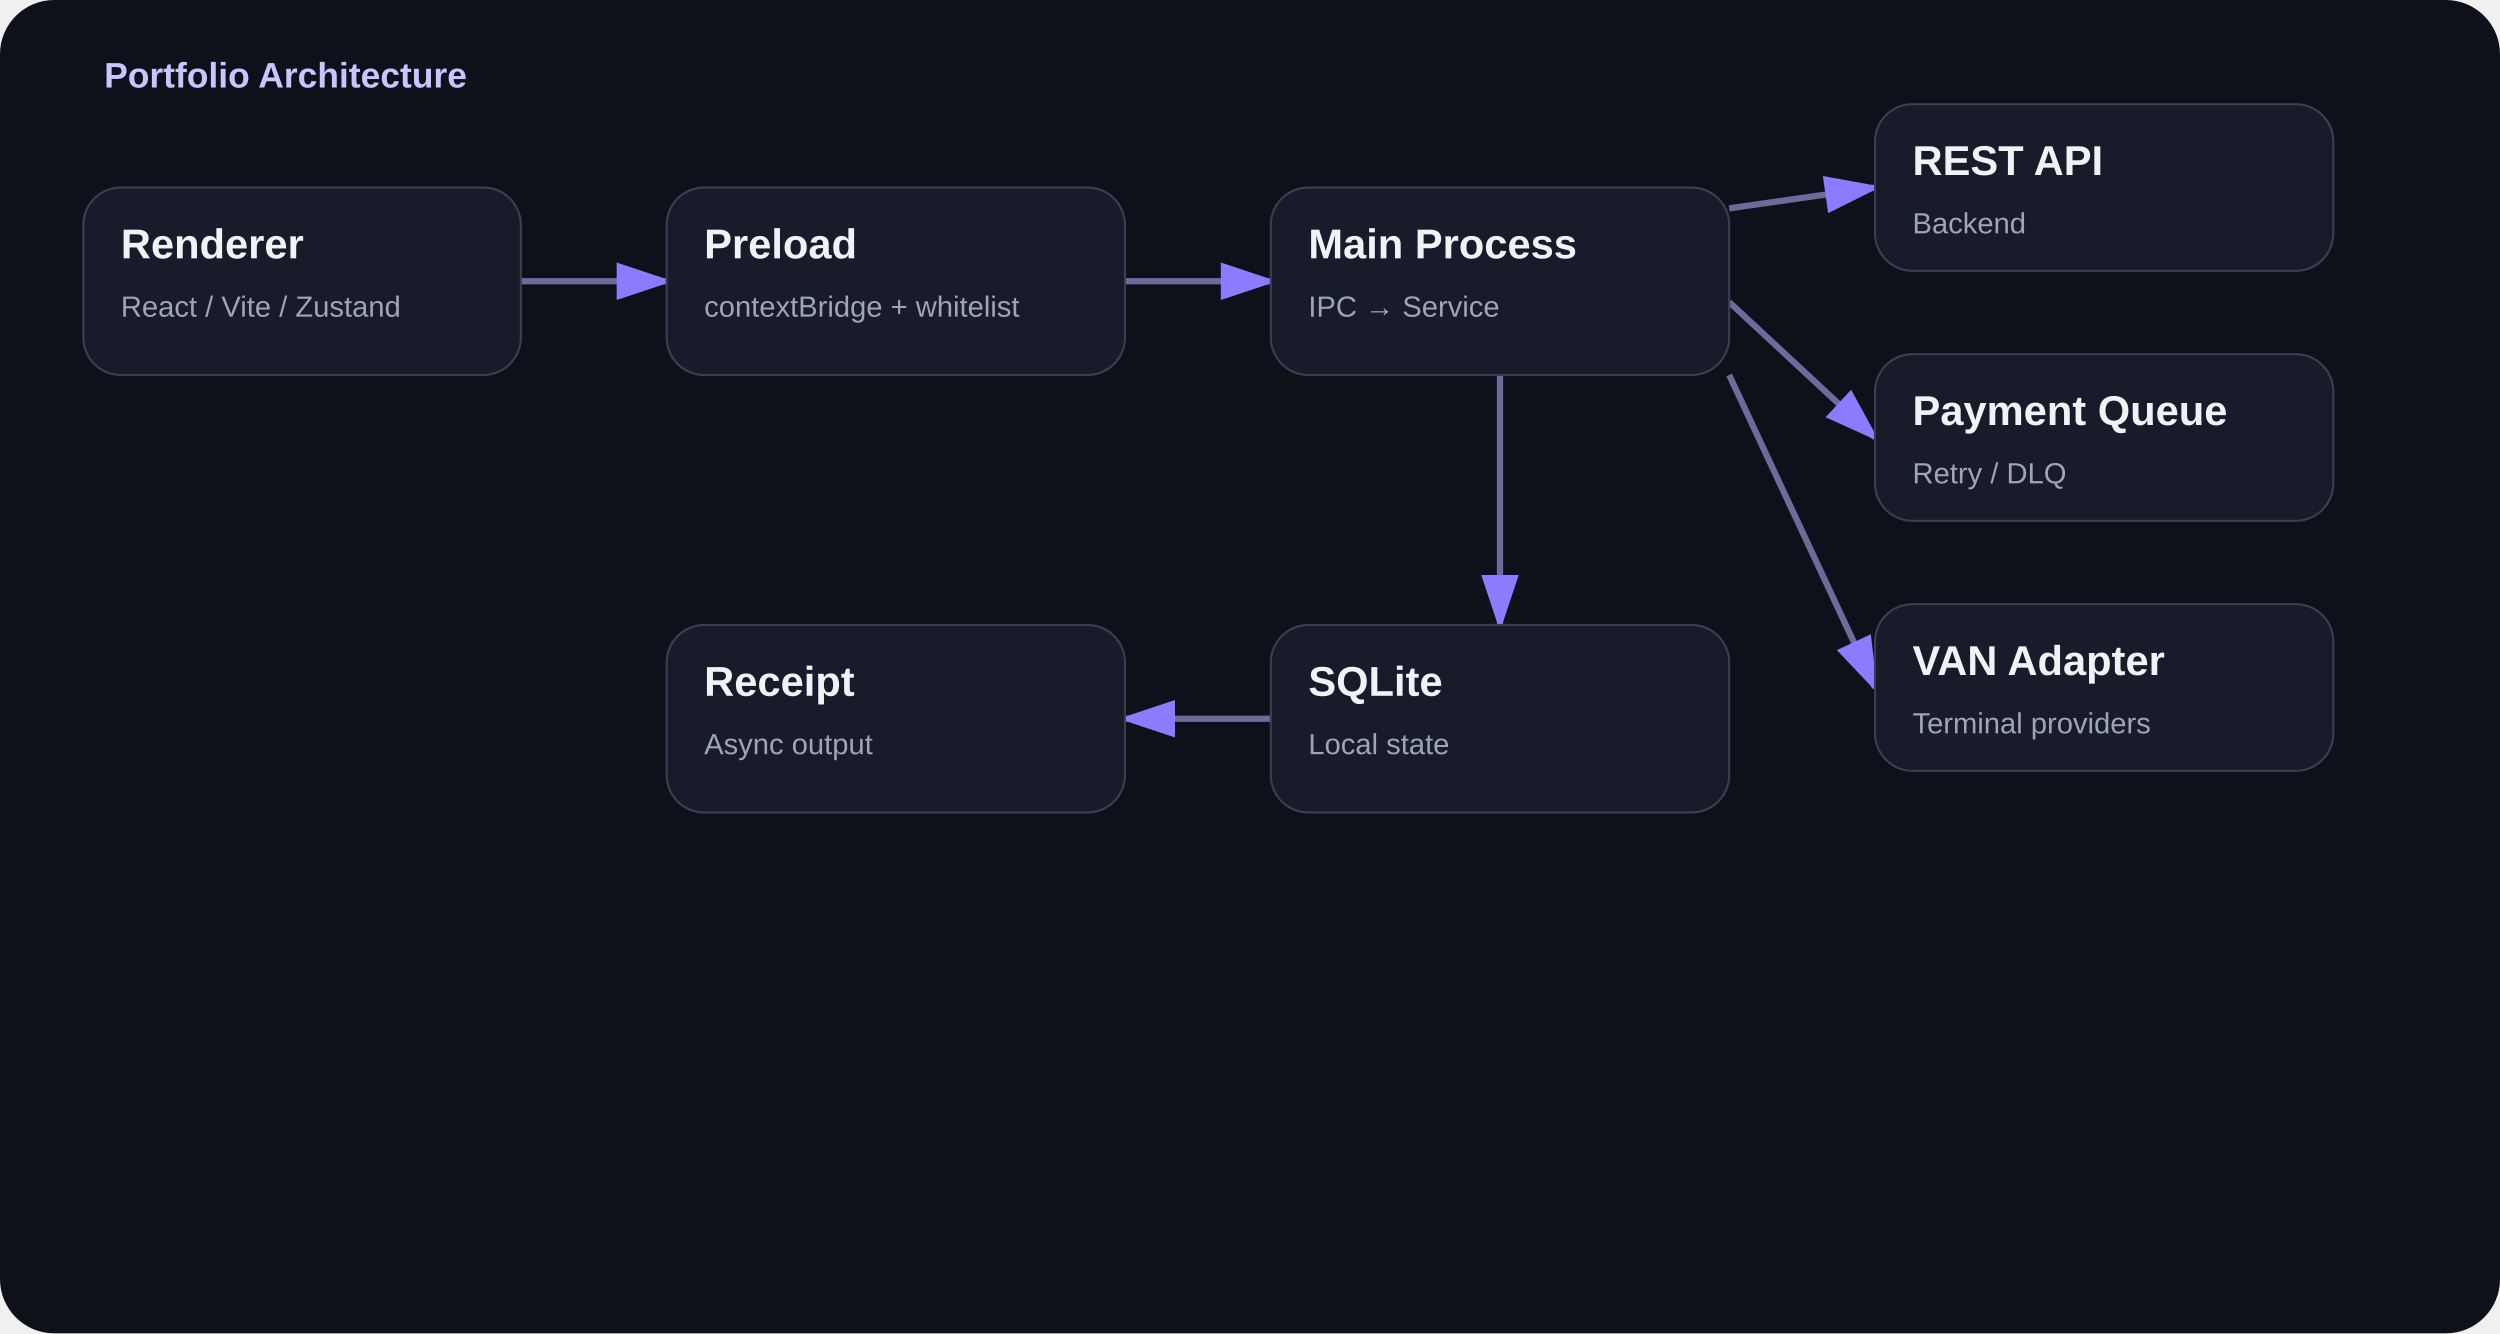
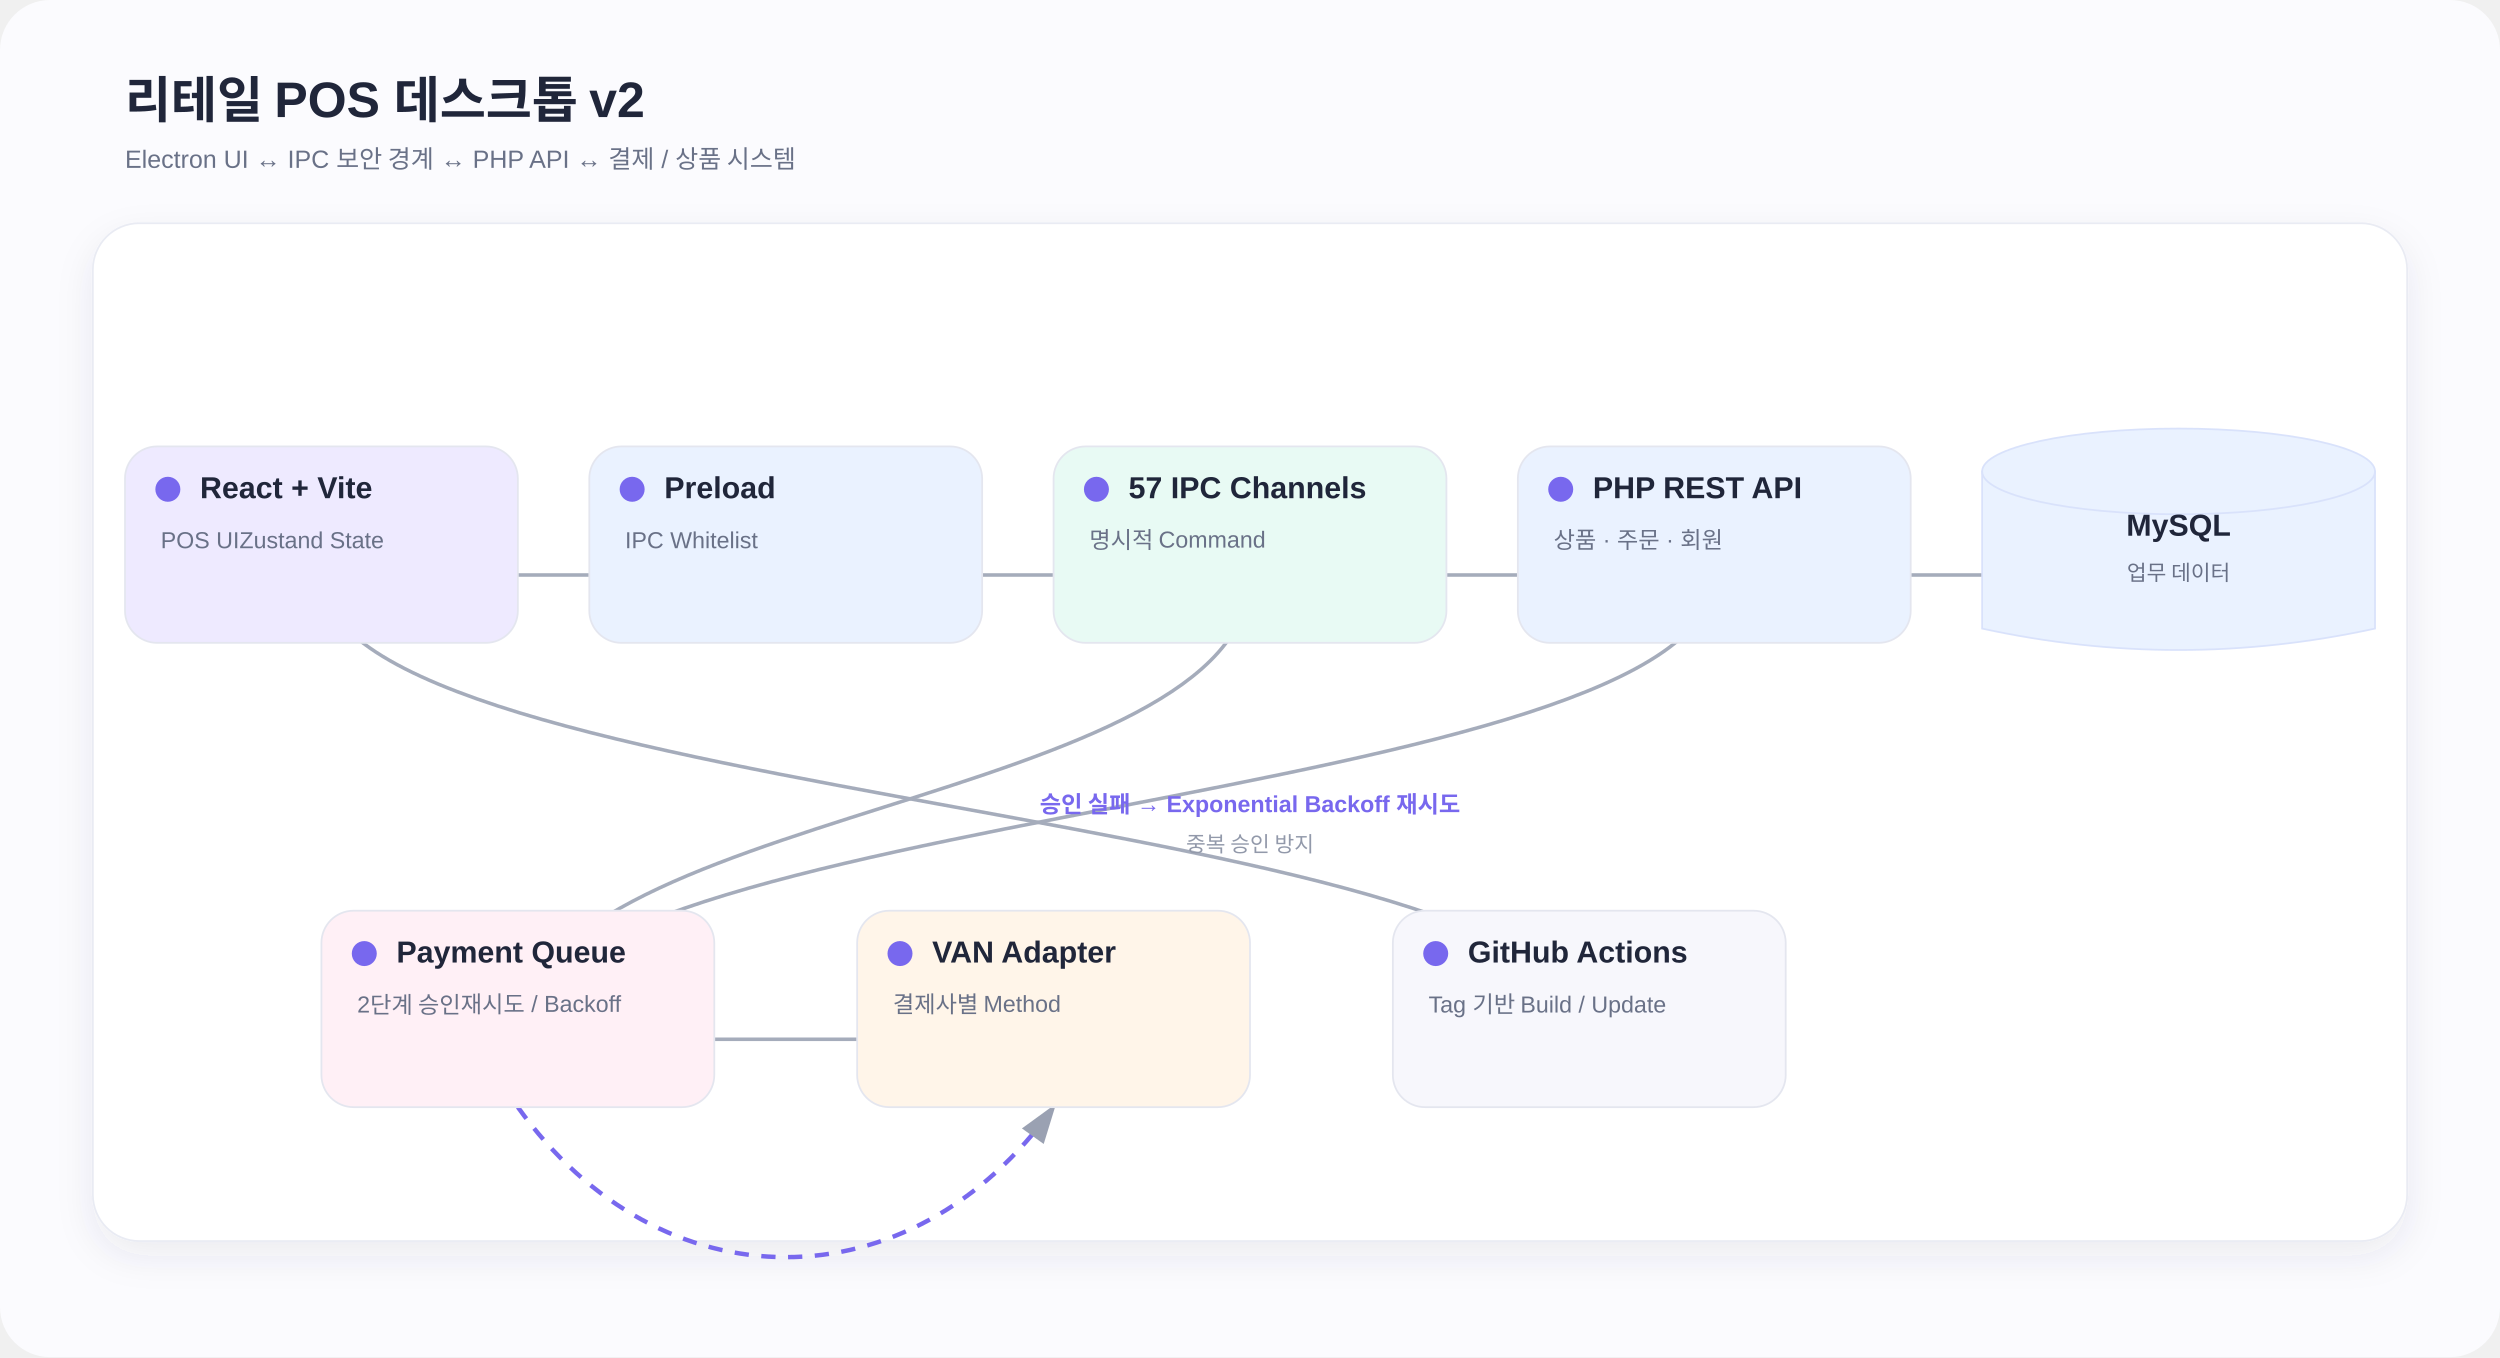
- <svg xmlns="http://www.w3.org/2000/svg" viewBox="0 0 1200 640">
+ <svg xmlns="http://www.w3.org/2000/svg" width="1400" height="760" viewBox="0 0 1400 760">
  <defs>
-     <marker id="arrow" markerWidth="10" markerHeight="10" refX="8" refY="3" orient="auto">
-       <path d="M0,0 L0,6 L9,3 z" fill="#8b7cff" />
+     <filter id="s">
+       <feDropShadow dx="0" dy="8" stdDeviation="10" flood-color="#35405c" flood-opacity=".08" />
+     </filter>
+     <marker id="a" markerWidth="10" markerHeight="10" refX="8" refY="3" orient="auto">
+       <path d="M0,0 L0,6 L9,3 z" fill="#9aa1b2" />
    </marker>
  </defs>
-   <rect width="1200" height="640" rx="26" fill="#0e111a" />
-   <text x="50" y="42" fill="#c9c5ff" font-size="17" font-family="Arial" font-weight="700">Portfolio Architecture</text>
-   <path d="M250,135 L320,135" stroke="#6f6a9c" stroke-width="3" fill="none" marker-end="url(#arrow)" />
-   <path d="M540,135 L610,135" stroke="#6f6a9c" stroke-width="3" fill="none" marker-end="url(#arrow)" />
-   <path d="M830,100 L900,90" stroke="#6f6a9c" stroke-width="3" fill="none" marker-end="url(#arrow)" />
-   <path d="M830,145 L900,210" stroke="#6f6a9c" stroke-width="3" fill="none" marker-end="url(#arrow)" />
-   <path d="M830,180 L900,330" stroke="#6f6a9c" stroke-width="3" fill="none" marker-end="url(#arrow)" />
-   <path d="M720,180 L720,300" stroke="#6f6a9c" stroke-width="3" fill="none" marker-end="url(#arrow)" />
-   <path d="M610,345 L540,345" stroke="#6f6a9c" stroke-width="3" fill="none" marker-end="url(#arrow)" />
+   <rect width="1400" height="760" rx="28" fill="#fbfbfe" />
+   <text x="70" y="66" font-family="Pretendard,Arial" font-size="28" font-weight="800" fill="#20263a">리테일 POS 데스크톱 v2</text>
+   <text x="70" y="94" font-family="Pretendard,Arial" font-size="14" fill="#697187">Electron UI ↔ IPC 보안 경계 ↔ PHP API ↔ 결제 / 상품 시스템</text>
+   <rect x="52" y="125" width="1296" height="570" rx="26" fill="#fff" stroke="#e9ebf3" filter="url(#s)" />
+   <path d="M180,322 L440,322" stroke="#a5acbb" stroke-width="2" fill="none" marker-end="url(#a)" />
+   <path d="M440,322 L700,322" stroke="#a5acbb" stroke-width="2" fill="none" marker-end="url(#a)" />
+   <path d="M700,322 L960,322" stroke="#a5acbb" stroke-width="2" fill="none" marker-end="url(#a)" />
+   <path d="M960,322 L1220,322" stroke="#a5acbb" stroke-width="2" fill="none" marker-end="url(#a)" />
+   <path d="M700,322 C700,452.0 290,452.0 290,582" stroke="#a5acbb" stroke-width="2" fill="none" marker-end="url(#a)" />
+   <path d="M290,582 L590,582" stroke="#a5acbb" stroke-width="2" fill="none" marker-end="url(#a)" />
+   <path d="M890,582 C890,452.0 180,452.0 180,322" stroke="#a5acbb" stroke-width="2" fill="none" marker-end="url(#a)" />
+   <path d="M290,582 C290,452.0 960,452.0 960,322" stroke="#a5acbb" stroke-width="2" fill="none" marker-end="url(#a)" />
+   <path d="M290,620 C370,732 510,732 590,620" stroke="#7868ee" stroke-width="2.5" stroke-dasharray="8 7" fill="none" marker-end="url(#a)" />
+   <text x="700" y="455" text-anchor="middle" font-family="Pretendard,Arial" font-size="13" font-weight="700" fill="#7868ee">승인 실패 → Exponential Backoff 재시도</text>
+   <text x="700" y="477" text-anchor="middle" font-family="Pretendard,Arial" font-size="12" fill="#9299aa">중복 승인 방지</text>
  <g>
-     <rect x="40" y="90" width="210" height="90" rx="18" fill="#171b2a" stroke="#3a4052" />
-     <text x="58" y="124" fill="#f1f2f6" font-size="20" font-family="Arial" font-weight="700">Renderer</text>
-     <text x="58" y="152" fill="#9da5b8" font-size="14" font-family="Arial">React / Vite / Zustand</text>
+     <rect x="70" y="250" width="220" height="110" rx="18" fill="#eeeaff" stroke="#e4e6ef" />
+     <circle cx="94" cy="274" r="7" fill="#7868ee" />
+     <text x="112" y="279" font-family="Pretendard,Arial" font-size="17" font-weight="800" fill="#20263a">React + Vite</text>
+     <text x="90" y="307" font-family="Pretendard,Arial" font-size="13" fill="#697187">POS UI<br />Zustand State</text>
  </g>
  <g>
-     <rect x="320" y="90" width="220" height="90" rx="18" fill="#171b2a" stroke="#3a4052" />
-     <text x="338" y="124" fill="#f1f2f6" font-size="20" font-family="Arial" font-weight="700">Preload</text>
-     <text x="338" y="152" fill="#9da5b8" font-size="14" font-family="Arial">contextBridge + whitelist</text>
+     <rect x="330" y="250" width="220" height="110" rx="18" fill="#eaf2ff" stroke="#e4e6ef" />
+     <circle cx="354" cy="274" r="7" fill="#7868ee" />
+     <text x="372" y="279" font-family="Pretendard,Arial" font-size="17" font-weight="800" fill="#20263a">Preload</text>
+     <text x="350" y="307" font-family="Pretendard,Arial" font-size="13" fill="#697187">IPC Whitelist</text>
  </g>
  <g>
-     <rect x="610" y="90" width="220" height="90" rx="18" fill="#171b2a" stroke="#3a4052" />
-     <text x="628" y="124" fill="#f1f2f6" font-size="20" font-family="Arial" font-weight="700">Main Process</text>
-     <text x="628" y="152" fill="#9da5b8" font-size="14" font-family="Arial">IPC → Service</text>
+     <rect x="590" y="250" width="220" height="110" rx="18" fill="#e8faf4" stroke="#e4e6ef" />
+     <circle cx="614" cy="274" r="7" fill="#7868ee" />
+     <text x="632" y="279" font-family="Pretendard,Arial" font-size="17" font-weight="800" fill="#20263a">57 IPC Channels</text>
+     <text x="610" y="307" font-family="Pretendard,Arial" font-size="13" fill="#697187">명시적 Command</text>
  </g>
  <g>
-     <rect x="900" y="50" width="220" height="80" rx="18" fill="#171b2a" stroke="#3a4052" />
-     <text x="918" y="84" fill="#f1f2f6" font-size="20" font-family="Arial" font-weight="700">REST API</text>
-     <text x="918" y="112" fill="#9da5b8" font-size="14" font-family="Arial">Backend</text>
+     <rect x="850" y="250" width="220" height="110" rx="18" fill="#eaf2ff" stroke="#e4e6ef" />
+     <circle cx="874" cy="274" r="7" fill="#7868ee" />
+     <text x="892" y="279" font-family="Pretendard,Arial" font-size="17" font-weight="800" fill="#20263a">PHP REST API</text>
+     <text x="870" y="307" font-family="Pretendard,Arial" font-size="13" fill="#697187">상품 · 주문 · 회원</text>
  </g>
  <g>
-     <rect x="900" y="170" width="220" height="80" rx="18" fill="#171b2a" stroke="#3a4052" />
-     <text x="918" y="204" fill="#f1f2f6" font-size="20" font-family="Arial" font-weight="700">Payment Queue</text>
-     <text x="918" y="232" fill="#9da5b8" font-size="14" font-family="Arial">Retry / DLQ</text>
+     <path d="M1110,264 Q1220,242 1330,264 L1330,352 Q1220,376 1110,352 Z" fill="#eaf2ff" stroke="#d9e2fb" />
+     <ellipse cx="1220" cy="264" rx="110" ry="24" fill="#eaf2ff" stroke="#d9e2fb" />
+     <text x="1220" y="300" text-anchor="middle" font-family="Pretendard,Arial" font-size="17" font-weight="800" fill="#20263a">MySQL</text>
+     <text x="1220" y="325" text-anchor="middle" font-family="Pretendard,Arial" font-size="12" fill="#697187">업무 데이터</text>
  </g>
  <g>
-     <rect x="900" y="290" width="220" height="80" rx="18" fill="#171b2a" stroke="#3a4052" />
-     <text x="918" y="324" fill="#f1f2f6" font-size="20" font-family="Arial" font-weight="700">VAN Adapter</text>
-     <text x="918" y="352" fill="#9da5b8" font-size="14" font-family="Arial">Terminal providers</text>
+     <rect x="180" y="510" width="220" height="110" rx="18" fill="#fff0f6" stroke="#e4e6ef" />
+     <circle cx="204" cy="534" r="7" fill="#7868ee" />
+     <text x="222" y="539" font-family="Pretendard,Arial" font-size="17" font-weight="800" fill="#20263a">Payment Queue</text>
+     <text x="200" y="567" font-family="Pretendard,Arial" font-size="13" fill="#697187">2단계 승인<br />재시도 / Backoff</text>
  </g>
  <g>
-     <rect x="610" y="300" width="220" height="90" rx="18" fill="#171b2a" stroke="#3a4052" />
-     <text x="628" y="334" fill="#f1f2f6" font-size="20" font-family="Arial" font-weight="700">SQLite</text>
-     <text x="628" y="362" fill="#9da5b8" font-size="14" font-family="Arial">Local state</text>
+     <rect x="480" y="510" width="220" height="110" rx="18" fill="#fff5e9" stroke="#e4e6ef" />
+     <circle cx="504" cy="534" r="7" fill="#7868ee" />
+     <text x="522" y="539" font-family="Pretendard,Arial" font-size="17" font-weight="800" fill="#20263a">VAN Adapter</text>
+     <text x="500" y="567" font-family="Pretendard,Arial" font-size="13" fill="#697187">결제사별 Method</text>
  </g>
  <g>
-     <rect x="320" y="300" width="220" height="90" rx="18" fill="#171b2a" stroke="#3a4052" />
-     <text x="338" y="334" fill="#f1f2f6" font-size="20" font-family="Arial" font-weight="700">Receipt</text>
-     <text x="338" y="362" fill="#9da5b8" font-size="14" font-family="Arial">Async output</text>
+     <rect x="780" y="510" width="220" height="110" rx="18" fill="#f7f7fc" stroke="#e4e6ef" />
+     <circle cx="804" cy="534" r="7" fill="#7868ee" />
+     <text x="822" y="539" font-family="Pretendard,Arial" font-size="17" font-weight="800" fill="#20263a">GitHub Actions</text>
+     <text x="800" y="567" font-family="Pretendard,Arial" font-size="13" fill="#697187">Tag 기반 Build / Update</text>
  </g>
</svg>
